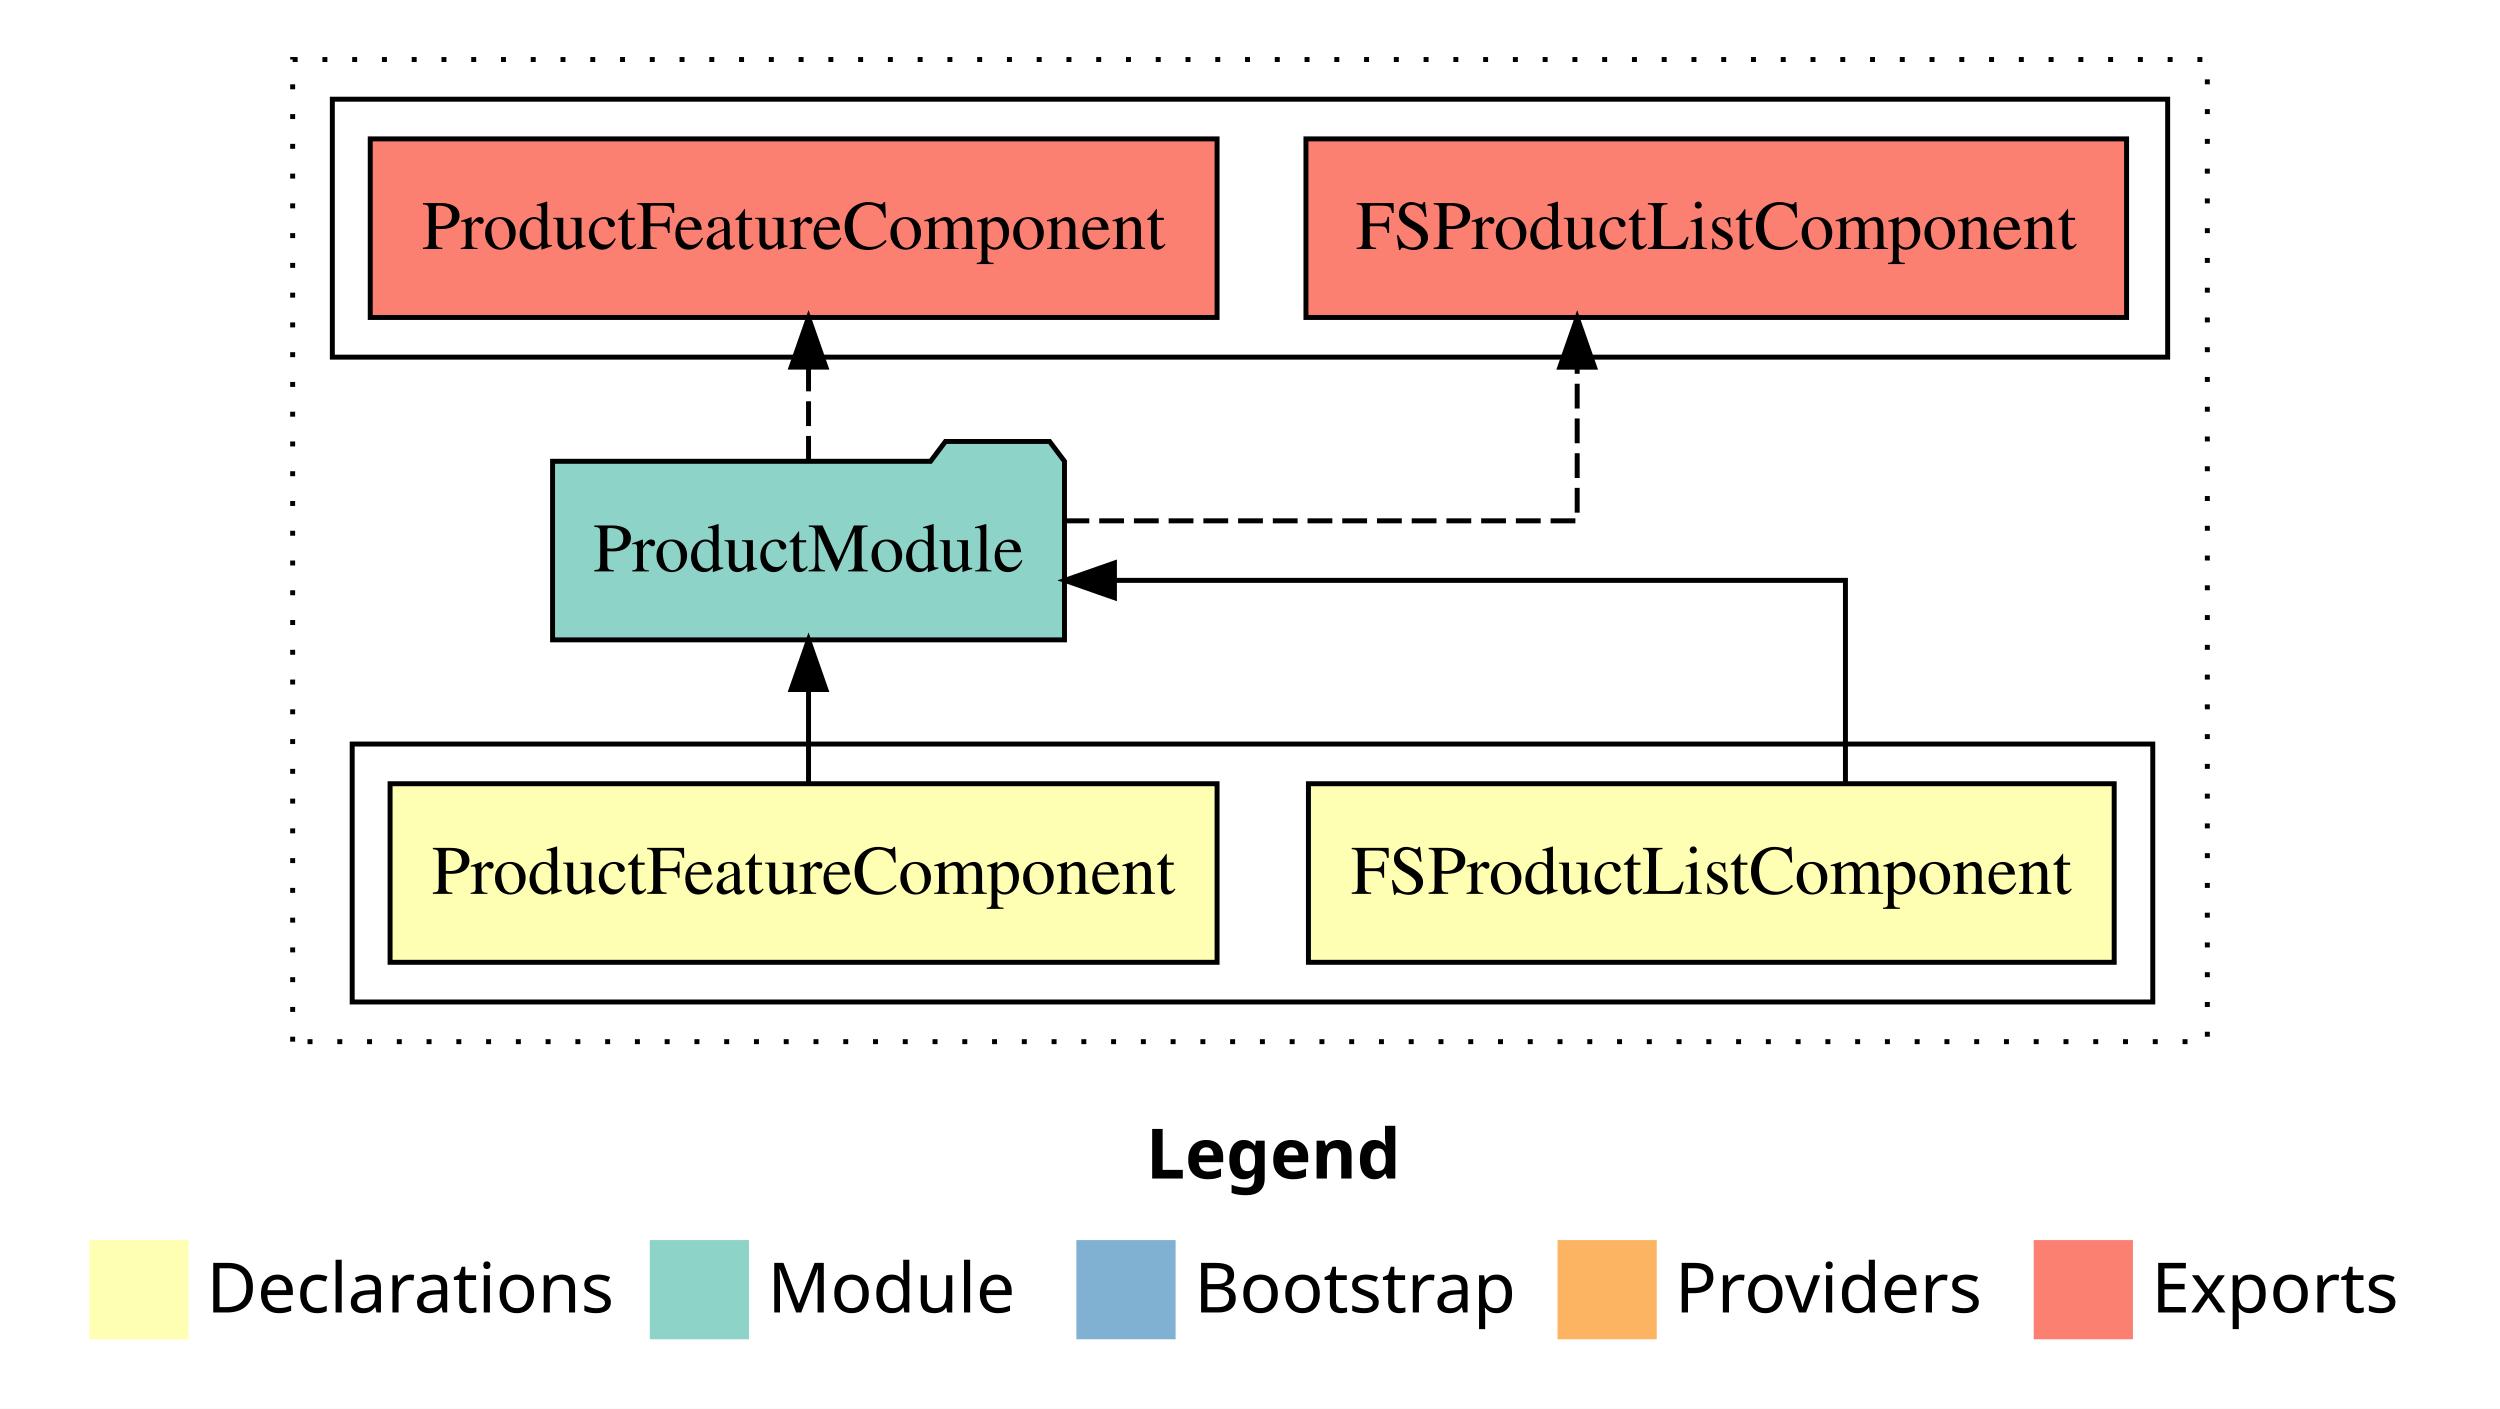
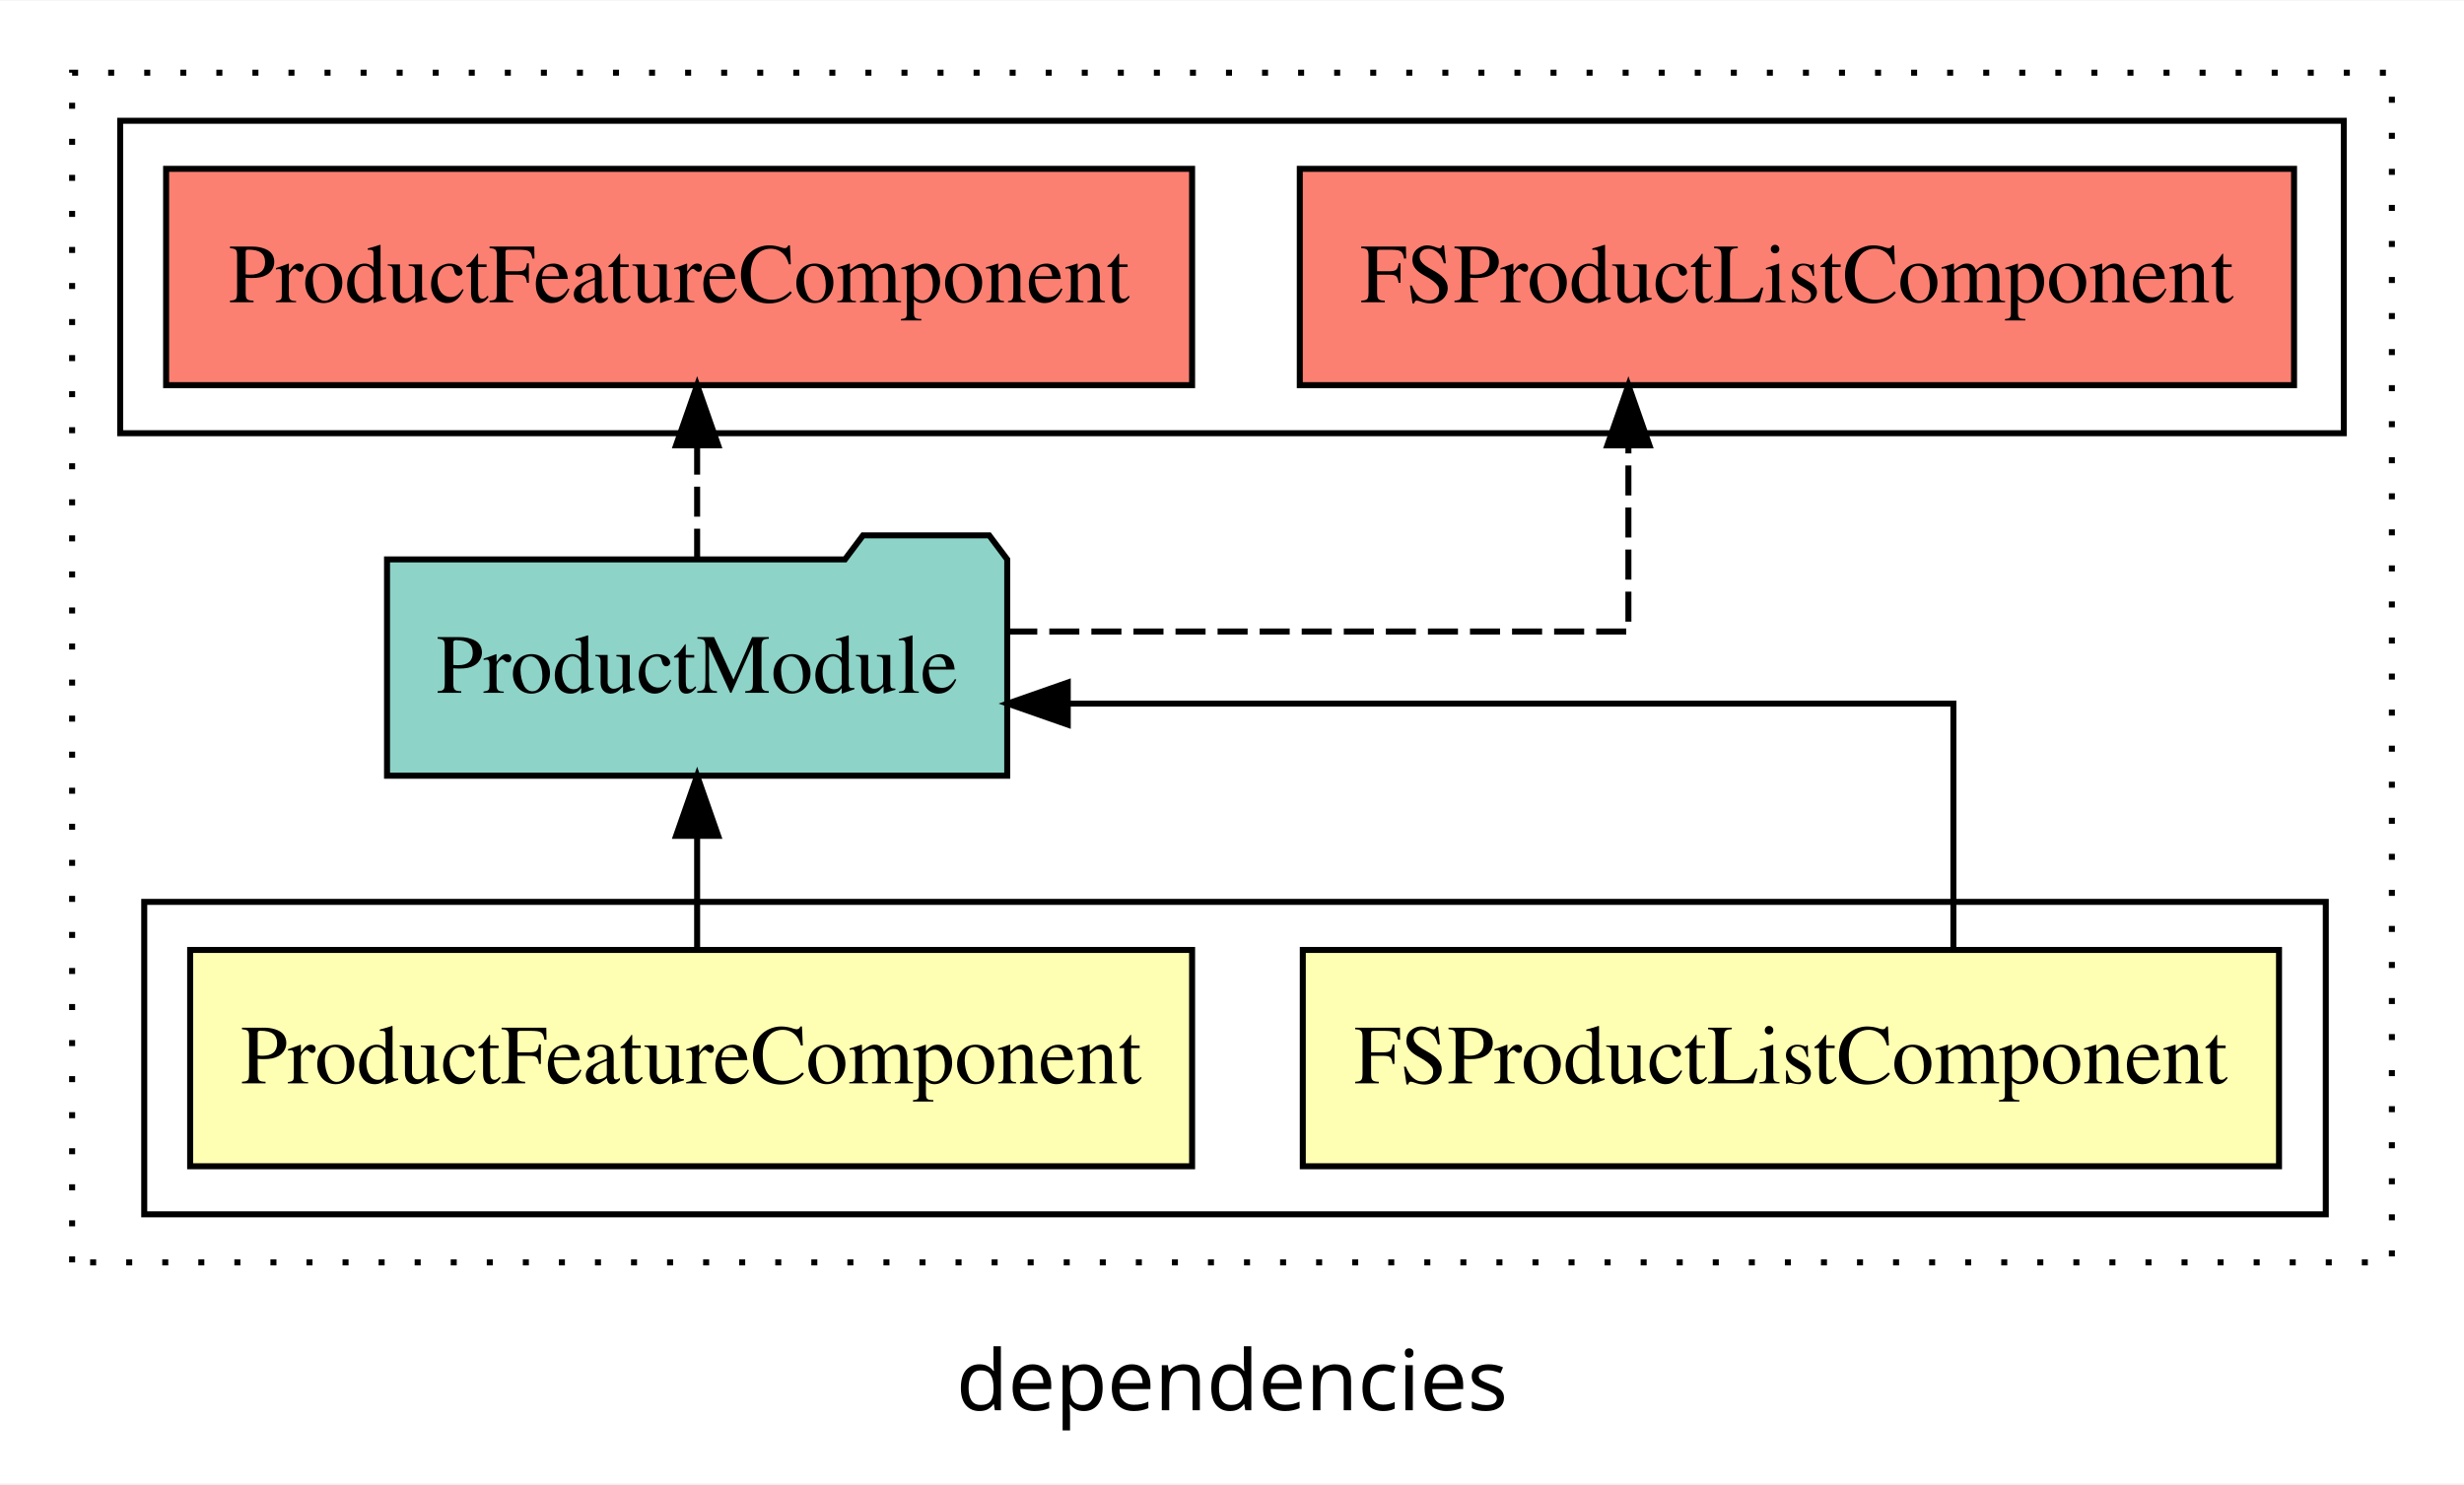
- <svg xmlns="http://www.w3.org/2000/svg" width="504pt" height="284pt" viewBox="0.00 0.00 504.00 284.00">
-   <g id="graph0" class="graph" transform="scale(1 1) rotate(0) translate(4 280)">
-     <polygon fill="white" stroke="transparent" points="-4,4 -4,-280 500,-280 500,4 -4,4" />
-     <text text-anchor="start" x="227.01" y="-42.4" font-family="sans-serif" font-weight="bold" font-size="14.00">Legend</text>
-     <polygon fill="#ffffb3" stroke="transparent" points="14,-10 14,-30 34,-30 34,-10 14,-10" />
-     <text text-anchor="start" x="37.63" y="-15.4" font-family="sans-serif" font-size="14.00">  Declarations</text>
-     <polygon fill="#8dd3c7" stroke="transparent" points="127,-10 127,-30 147,-30 147,-10 127,-10" />
-     <text text-anchor="start" x="150.73" y="-15.4" font-family="sans-serif" font-size="14.00">  Module</text>
-     <polygon fill="#80b1d3" stroke="transparent" points="213,-10 213,-30 233,-30 233,-10 213,-10" />
-     <text text-anchor="start" x="236.78" y="-15.4" font-family="sans-serif" font-size="14.00">  Bootstrap</text>
-     <polygon fill="#fdb462" stroke="transparent" points="310,-10 310,-30 330,-30 330,-10 310,-10" />
-     <text text-anchor="start" x="333.67" y="-15.4" font-family="sans-serif" font-size="14.00">  Providers</text>
-     <polygon fill="#fb8072" stroke="transparent" points="406,-10 406,-30 426,-30 426,-10 406,-10" />
-     <text text-anchor="start" x="429.73" y="-15.4" font-family="sans-serif" font-size="14.00">  Exports</text>
+ <svg xmlns="http://www.w3.org/2000/svg" width="410pt" height="247pt" viewBox="0.00 0.00 410.00 246.80">
+   <g id="graph0" class="graph" transform="scale(1 1) rotate(0) translate(4 242.8)">
+     <polygon fill="white" stroke="transparent" points="-4,4 -4,-242.8 406,-242.8 406,4 -4,4" />
+     <text text-anchor="middle" x="201" y="-8.2" font-family="sans-serif" font-size="14.00">dependencies</text>
    <g id="clust1" class="cluster">
-       <polygon fill="none" stroke="black" stroke-dasharray="1,5" points="55,-70 55,-268 441,-268 441,-70 55,-70" />
+       <polygon fill="none" stroke="black" stroke-dasharray="1,5" points="8,-32.8 8,-230.8 394,-230.8 394,-32.8 8,-32.8" />
+     </g>
+     <g id="clust2" class="cluster">
+       <polygon fill="none" stroke="black" points="20,-40.8 20,-92.8 383,-92.8 383,-40.8 20,-40.8" />
    </g>
    <g id="clust6" class="cluster">
-       <polygon fill="none" stroke="black" points="63,-208 63,-260 433,-260 433,-208 63,-208" />
-     </g>
-     <g id="clust2" class="cluster">
-       <polygon fill="none" stroke="black" points="67,-78 67,-130 430,-130 430,-78 67,-78" />
+       <polygon fill="none" stroke="black" points="16,-170.8 16,-222.8 386,-222.8 386,-170.8 16,-170.8" />
    </g>
    <g id="node1" class="node">
-       <polygon fill="#ffffb3" stroke="black" points="422.22,-122 259.78,-122 259.78,-86 422.22,-86 422.22,-122" />
-       <text text-anchor="middle" x="341" y="-99.8" font-family="Times,serif" font-size="14.00">FSProductListComponent</text>
+       <polygon fill="#ffffb3" stroke="black" points="375.22,-84.8 212.78,-84.8 212.78,-48.8 375.22,-48.8 375.22,-84.8" />
+       <text text-anchor="middle" x="294" y="-62.6" font-family="Times,serif" font-size="14.00">FSProductListComponent</text>
    </g>
    <g id="node3" class="node">
-       <polygon fill="#8dd3c7" stroke="black" points="210.6,-187 207.6,-191 186.6,-191 183.6,-187 107.4,-187 107.4,-151 210.6,-151 210.6,-187" />
-       <text text-anchor="middle" x="159" y="-164.8" font-family="Times,serif" font-size="14.00">ProductModule</text>
+       <polygon fill="#8dd3c7" stroke="black" points="163.6,-149.8 160.6,-153.8 139.6,-153.8 136.6,-149.8 60.4,-149.8 60.4,-113.8 163.6,-113.8 163.6,-149.8" />
+       <text text-anchor="middle" x="112" y="-127.6" font-family="Times,serif" font-size="14.00">ProductModule</text>
    </g>
    <g id="edge1" class="edge">
-       <path fill="none" stroke="black" d="M368.04,-122.02C368.04,-139.37 368.04,-163 368.04,-163 368.04,-163 220.67,-163 220.67,-163" />
-       <polygon fill="black" stroke="black" points="220.67,-159.5 210.67,-163 220.67,-166.5 220.67,-159.5" />
+       <path fill="none" stroke="black" d="M321.04,-84.82C321.04,-102.17 321.04,-125.8 321.04,-125.8 321.04,-125.8 173.67,-125.8 173.67,-125.8" />
+       <polygon fill="black" stroke="black" points="173.67,-122.3 163.67,-125.8 173.67,-129.3 173.67,-122.3" />
    </g>
    <g id="node2" class="node">
-       <polygon fill="#ffffb3" stroke="black" points="241.36,-122 74.64,-122 74.64,-86 241.36,-86 241.36,-122" />
-       <text text-anchor="middle" x="158" y="-99.8" font-family="Times,serif" font-size="14.00">ProductFeatureComponent</text>
+       <polygon fill="#ffffb3" stroke="black" points="194.36,-84.8 27.64,-84.8 27.64,-48.8 194.36,-48.8 194.36,-84.8" />
+       <text text-anchor="middle" x="111" y="-62.6" font-family="Times,serif" font-size="14.00">ProductFeatureComponent</text>
    </g>
    <g id="edge2" class="edge">
-       <path fill="none" stroke="black" d="M159,-122.11C159,-122.11 159,-140.99 159,-140.99" />
-       <polygon fill="black" stroke="black" points="155.5,-140.99 159,-150.99 162.5,-140.99 155.5,-140.99" />
+       <path fill="none" stroke="black" d="M112,-84.91C112,-84.91 112,-103.79 112,-103.79" />
+       <polygon fill="black" stroke="black" points="108.5,-103.79 112,-113.79 115.5,-103.79 108.5,-103.79" />
    </g>
    <g id="node4" class="node">
-       <polygon fill="#fb8072" stroke="black" points="424.72,-252 259.28,-252 259.28,-216 424.72,-216 424.72,-252" />
-       <text text-anchor="middle" x="342" y="-229.8" font-family="Times,serif" font-size="14.00">FSProductListComponent </text>
+       <polygon fill="#fb8072" stroke="black" points="377.72,-214.8 212.28,-214.8 212.28,-178.8 377.72,-178.8 377.72,-214.8" />
+       <text text-anchor="middle" x="295" y="-192.6" font-family="Times,serif" font-size="14.00">FSProductListComponent </text>
    </g>
    <g id="edge3" class="edge">
-       <path fill="none" stroke="black" stroke-dasharray="5,2" d="M210.6,-175C255.68,-175 313.96,-175 313.96,-175 313.96,-175 313.96,-205.98 313.96,-205.98" />
-       <polygon fill="black" stroke="black" points="310.46,-205.98 313.96,-215.98 317.46,-205.98 310.46,-205.98" />
+       <path fill="none" stroke="black" stroke-dasharray="5,2" d="M163.6,-137.8C208.68,-137.8 266.96,-137.8 266.96,-137.8 266.96,-137.8 266.96,-168.78 266.96,-168.78" />
+       <polygon fill="black" stroke="black" points="263.46,-168.78 266.96,-178.78 270.46,-168.78 263.46,-168.78" />
    </g>
    <g id="node5" class="node">
-       <polygon fill="#fb8072" stroke="black" points="241.36,-252 70.64,-252 70.64,-216 241.36,-216 241.36,-252" />
-       <text text-anchor="middle" x="156" y="-229.8" font-family="Times,serif" font-size="14.00">ProductFeatureComponent </text>
+       <polygon fill="#fb8072" stroke="black" points="194.36,-214.8 23.64,-214.8 23.64,-178.8 194.36,-178.8 194.36,-214.8" />
+       <text text-anchor="middle" x="109" y="-192.6" font-family="Times,serif" font-size="14.00">ProductFeatureComponent </text>
    </g>
    <g id="edge4" class="edge">
-       <path fill="none" stroke="black" stroke-dasharray="5,2" d="M159,-187.11C159,-187.11 159,-205.99 159,-205.99" />
-       <polygon fill="black" stroke="black" points="155.5,-205.99 159,-215.99 162.5,-205.99 155.5,-205.99" />
+       <path fill="none" stroke="black" stroke-dasharray="5,2" d="M112,-149.91C112,-149.91 112,-168.79 112,-168.79" />
+       <polygon fill="black" stroke="black" points="108.5,-168.79 112,-178.79 115.5,-168.79 108.5,-168.79" />
    </g>
  </g>
</svg>
